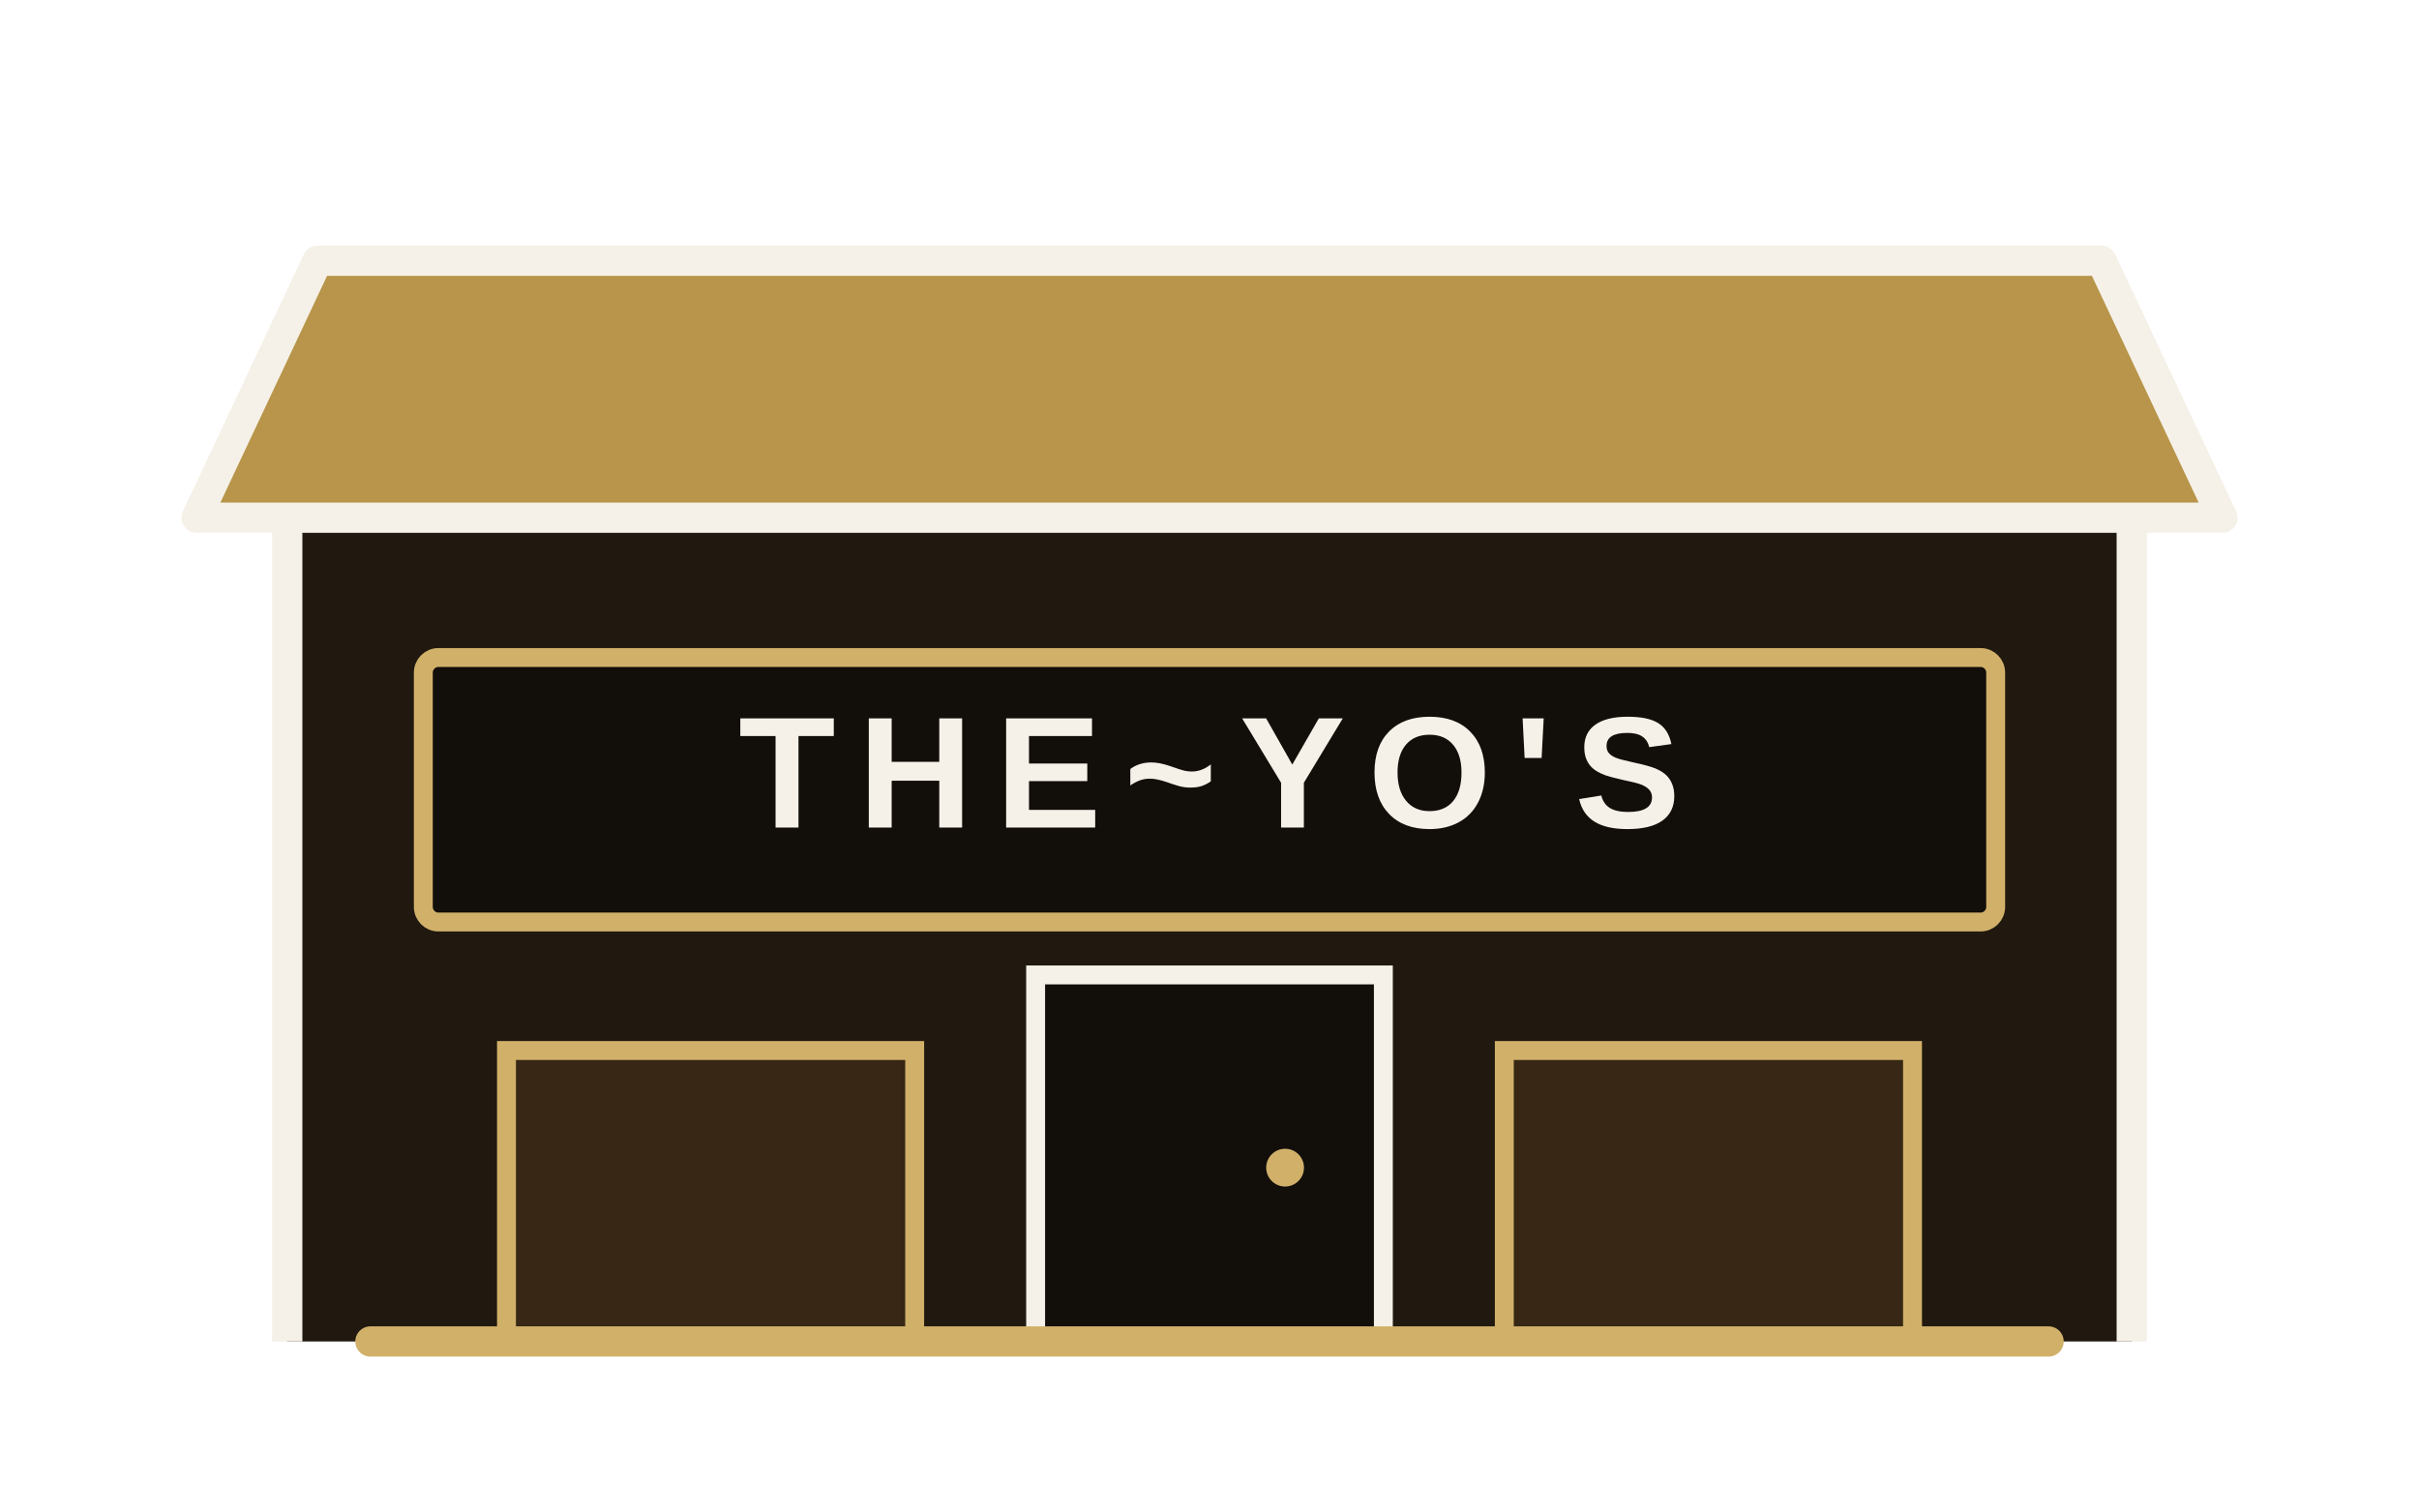
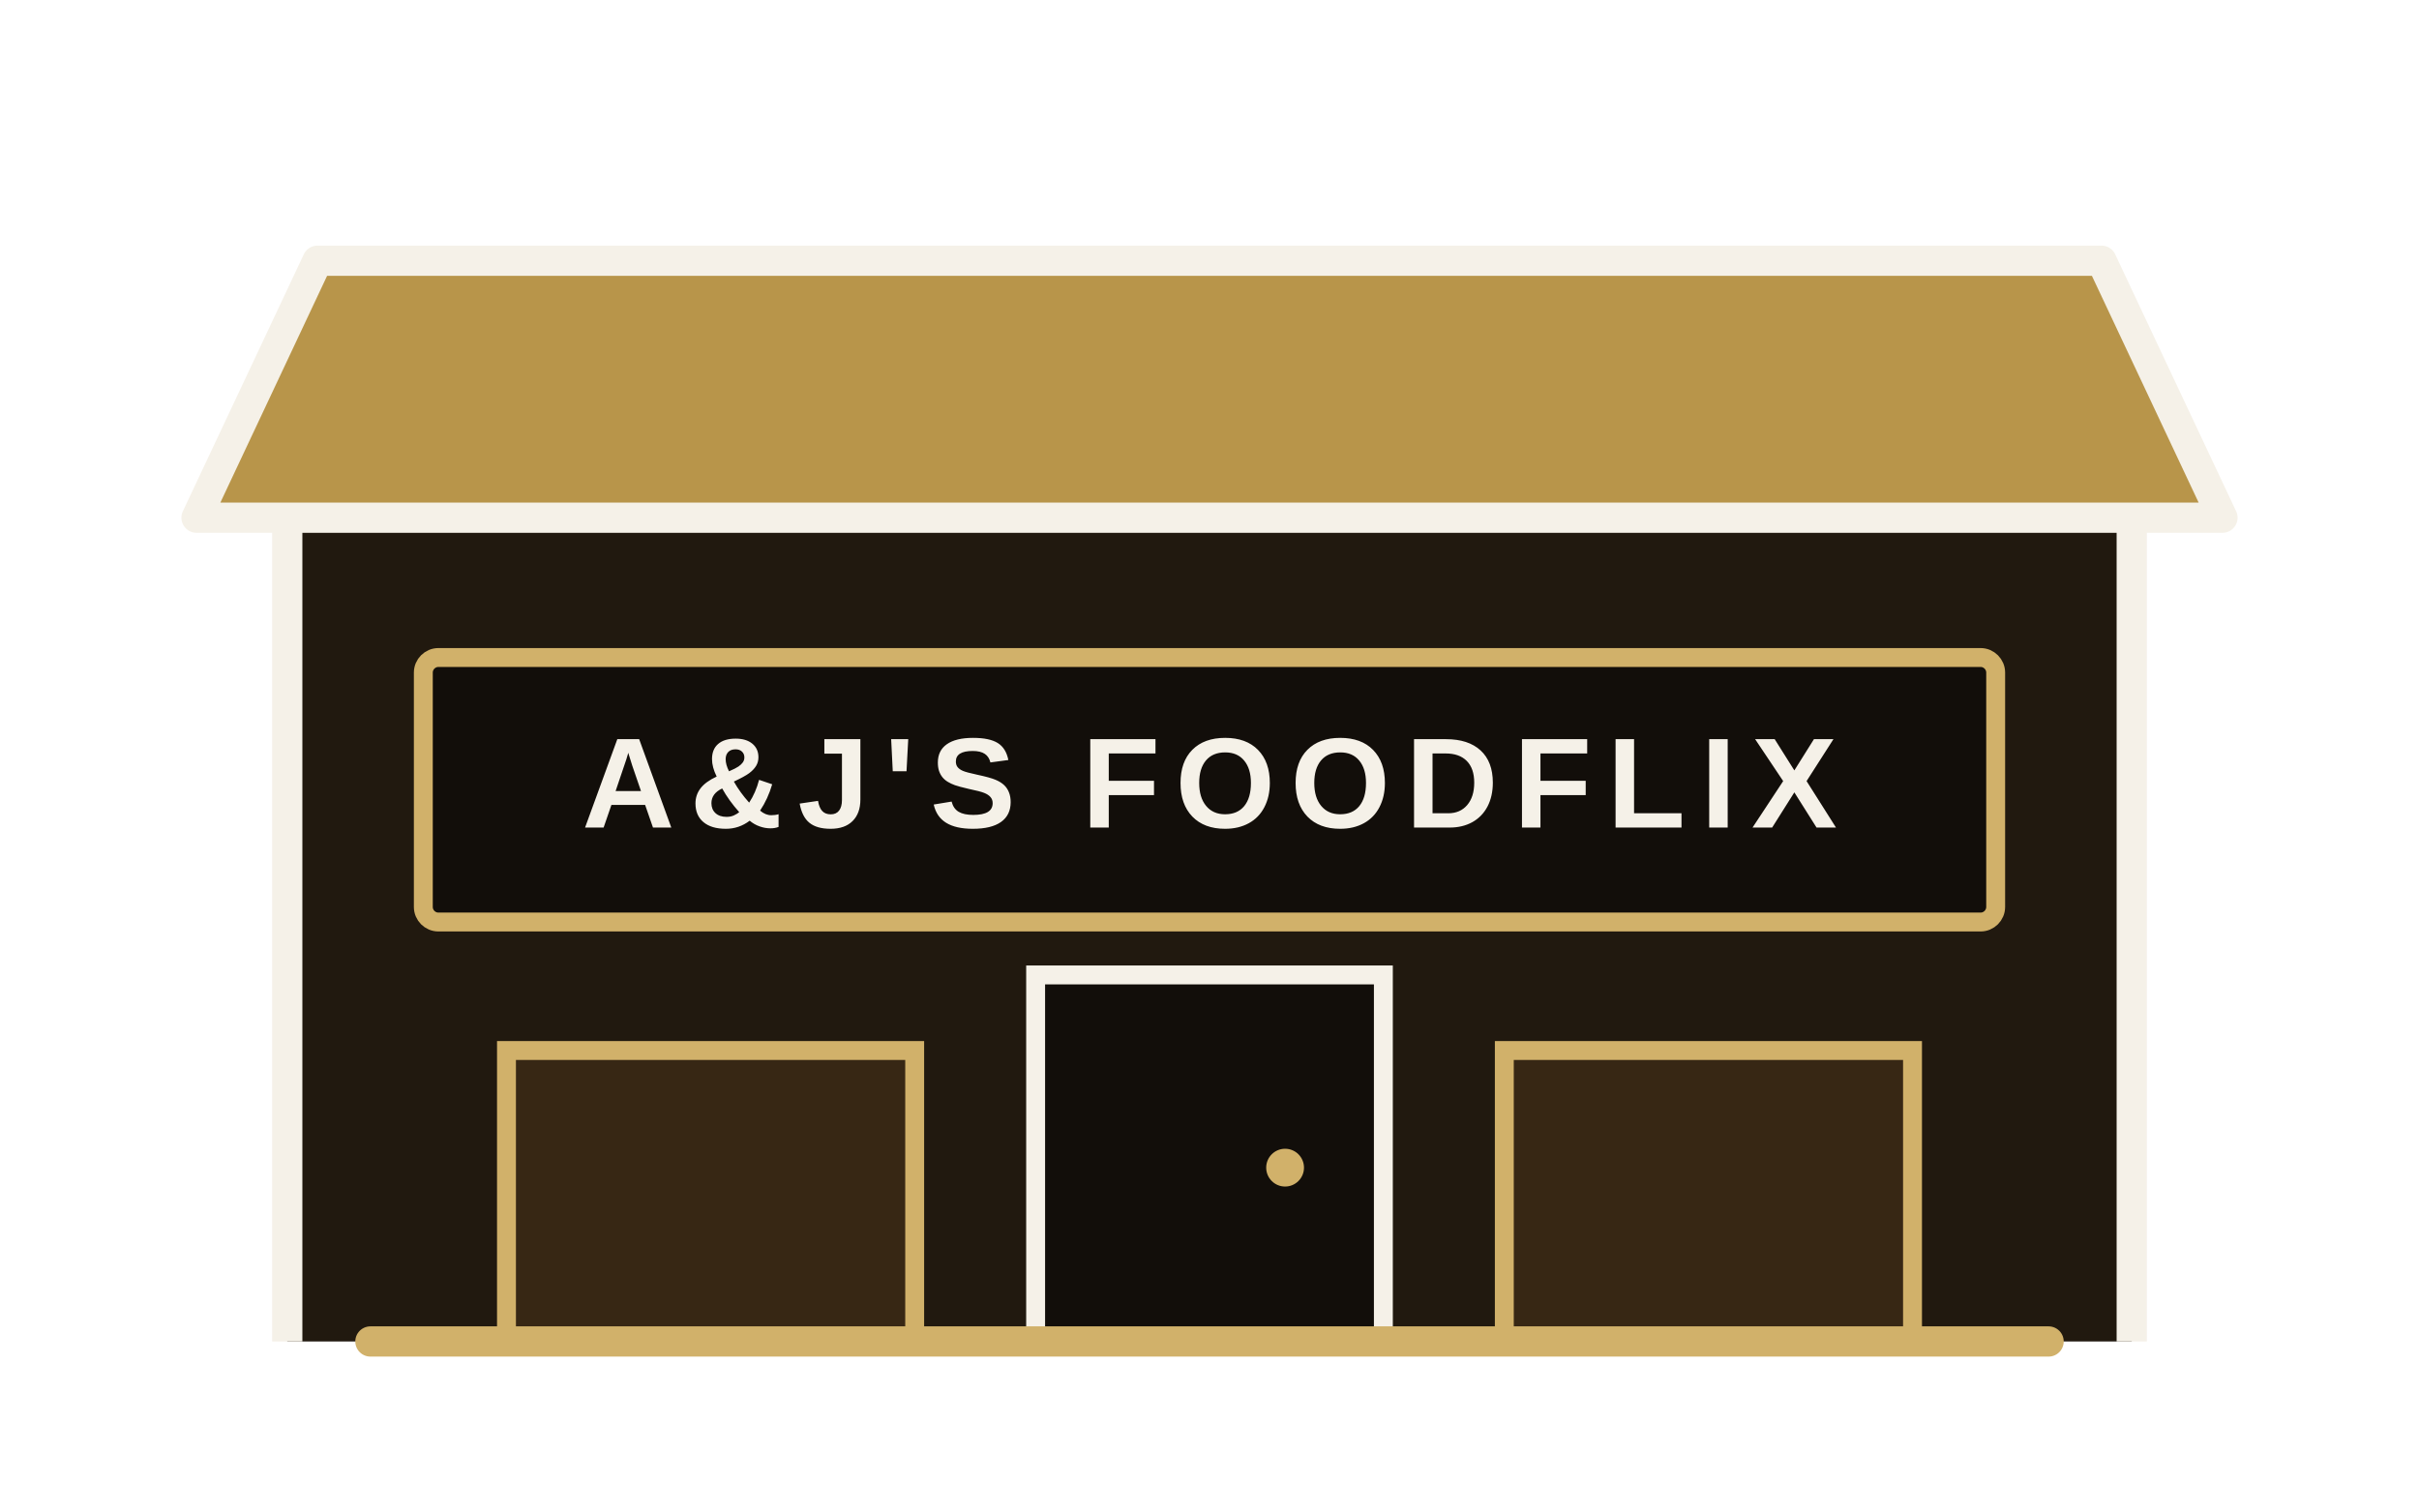
<svg xmlns="http://www.w3.org/2000/svg" viewBox="0 0 640 400" role="img" aria-label="Illustrated The Yo's Resto Bar storefront">
  <rect width="640" height="400" fill="none" />
  <path d="M76 355V135h488v220" fill="#21190f" stroke="#f5f1e8" stroke-width="8" />
  <path d="M52 137h536l-32-68H84z" fill="#b8954a" stroke="#f5f1e8" stroke-width="8" stroke-linejoin="round" />
  <rect x="112" y="174" width="416" height="70" rx="4" fill="#120e0a" stroke="#d1b16a" stroke-width="5" />
-   <text x="320" y="219" fill="#f5f1e8" font-family="Arial,sans-serif" font-size="42" font-weight="800" text-anchor="middle" letter-spacing="6">THE~YO'S</text>
+   <text x="320" y="219" fill="#f5f1e8" font-family="Arial,sans-serif" font-size="34" font-weight="800" text-anchor="middle" letter-spacing="4">A&amp;J'S FOODFLIX</text>
  <path d="M134 278h108v77H134zM398 278h108v77H398z" fill="#372714" stroke="#d1b16a" stroke-width="5" />
  <path d="M274 258h92v97H274z" fill="#120e0a" stroke="#f5f1e8" stroke-width="5" />
  <circle cx="340" cy="309" r="5" fill="#d1b16a" />
  <path d="M98 355h444" stroke="#d1b16a" stroke-width="8" stroke-linecap="round" />
</svg>
